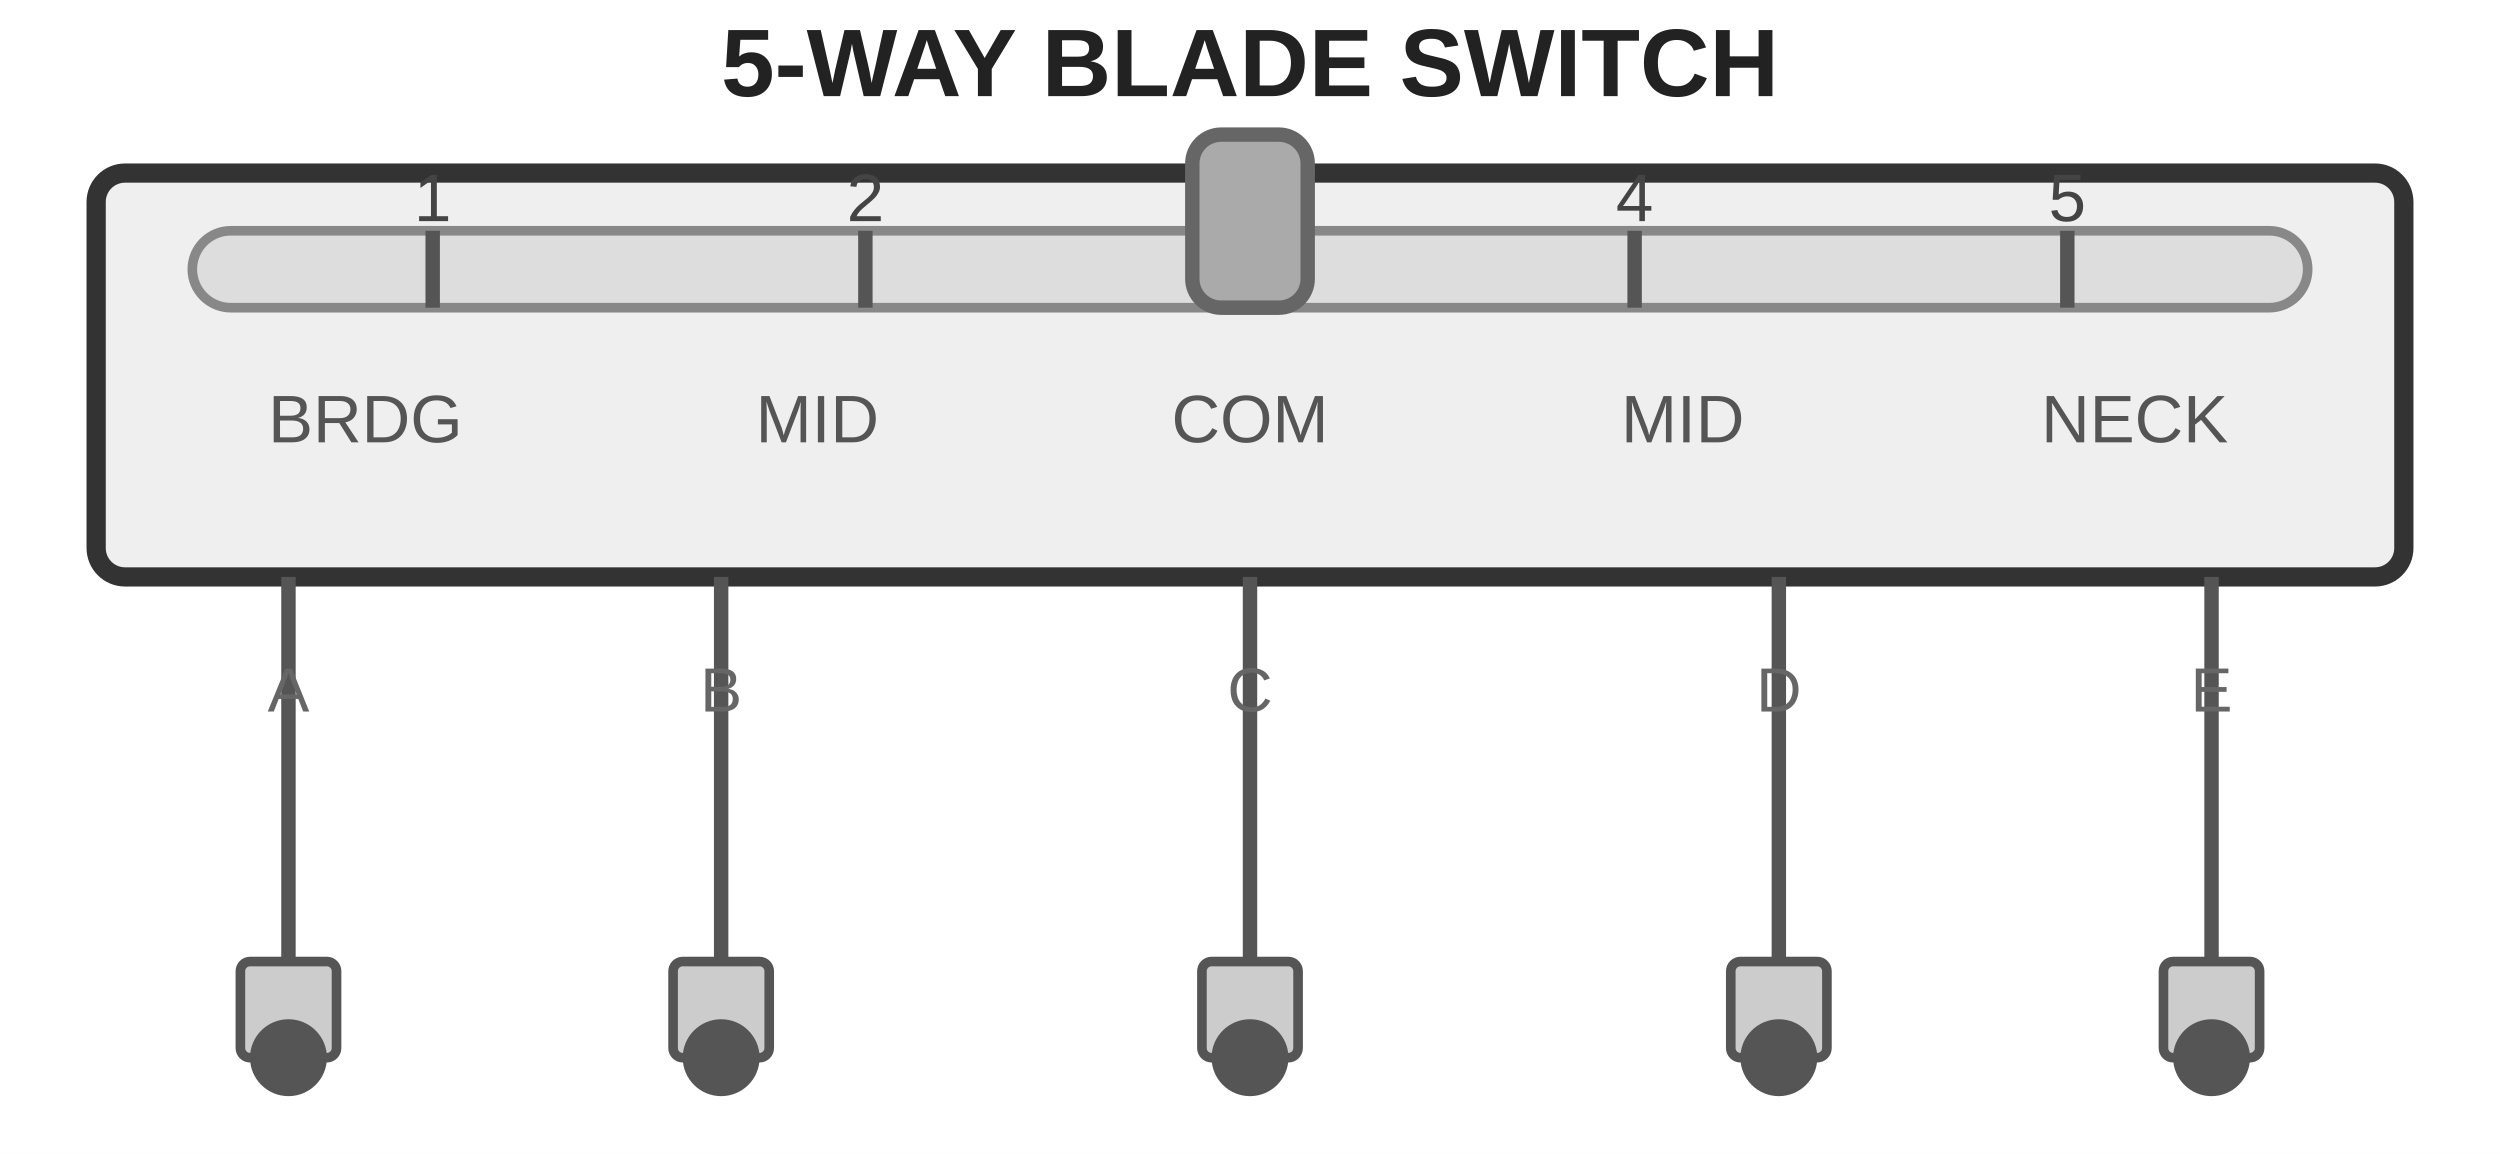
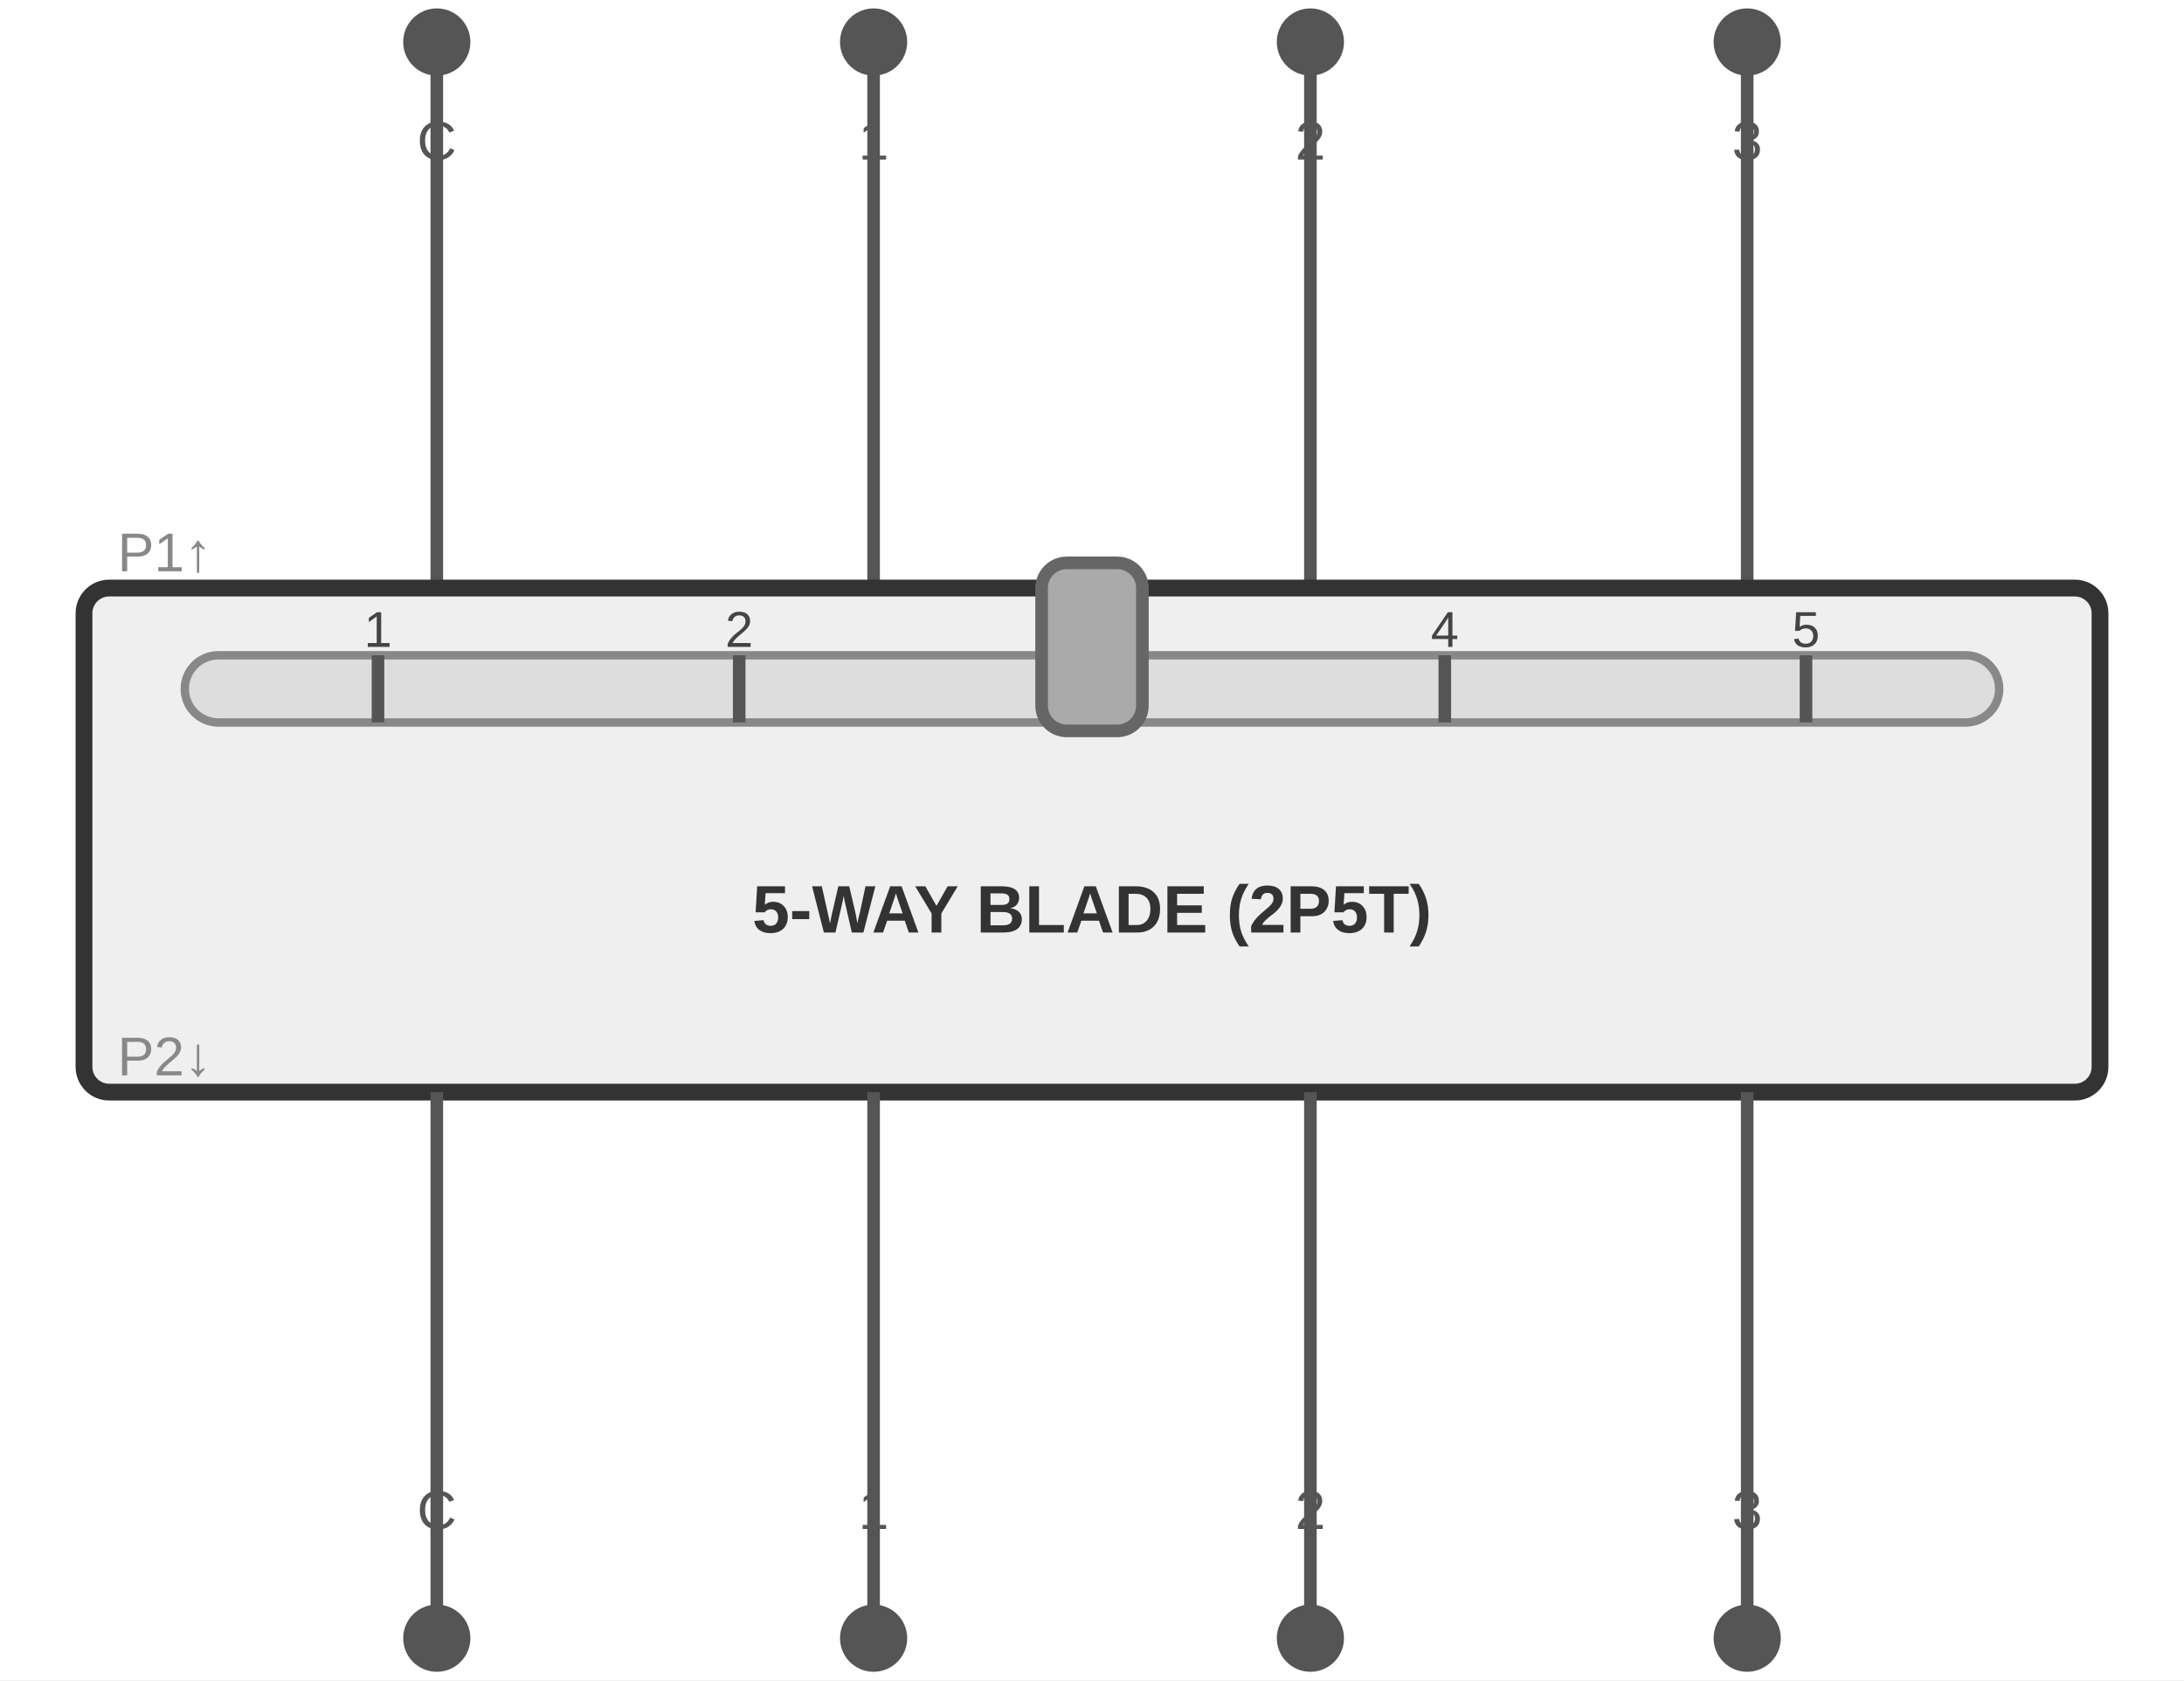
- <svg xmlns="http://www.w3.org/2000/svg" viewBox="0 0 260 120">
-   <rect width="260" height="120" fill="white" />
-   <text x="130" y="10" font-family="Arial,sans-serif" font-size="10" font-weight="bold" text-anchor="middle" fill="#222">5-WAY BLADE SWITCH</text>
-   <rect x="10" y="18" width="240" height="42" rx="3" fill="#efefef" stroke="#333" stroke-width="2" />
-   <rect x="20" y="24" width="220" height="8" rx="4" fill="#ddd" stroke="#888" stroke-width="1" />
-   <line x1="45" y1="24" x2="45" y2="32" stroke="#555" stroke-width="1.5" />
-   <line x1="90" y1="24" x2="90" y2="32" stroke="#555" stroke-width="1.5" />
-   <line x1="130" y1="24" x2="130" y2="32" stroke="#555" stroke-width="1.5" />
-   <line x1="170" y1="24" x2="170" y2="32" stroke="#555" stroke-width="1.5" />
-   <line x1="215" y1="24" x2="215" y2="32" stroke="#555" stroke-width="1.5" />
-   <text x="45" y="23" font-family="Arial,sans-serif" font-size="7" text-anchor="middle" fill="#444">1</text>
-   <text x="90" y="23" font-family="Arial,sans-serif" font-size="7" text-anchor="middle" fill="#444">2</text>
-   <text x="130" y="23" font-family="Arial,sans-serif" font-size="7" text-anchor="middle" fill="#444">3</text>
-   <text x="170" y="23" font-family="Arial,sans-serif" font-size="7" text-anchor="middle" fill="#444">4</text>
-   <text x="215" y="23" font-family="Arial,sans-serif" font-size="7" text-anchor="middle" fill="#444">5</text>
-   <rect x="124" y="14" width="12" height="18" rx="3" fill="#aaa" stroke="#666" stroke-width="1.5" />
-   <text x="38" y="46" font-family="Arial,sans-serif" font-size="7" text-anchor="middle" fill="#555">BRDG</text>
-   <text x="85" y="46" font-family="Arial,sans-serif" font-size="7" text-anchor="middle" fill="#555">MID</text>
-   <text x="130" y="46" font-family="Arial,sans-serif" font-size="7" text-anchor="middle" fill="#555">COM</text>
-   <text x="175" y="46" font-family="Arial,sans-serif" font-size="7" text-anchor="middle" fill="#555">MID</text>
-   <text x="222" y="46" font-family="Arial,sans-serif" font-size="7" text-anchor="middle" fill="#555">NECK</text>
-   <line x1="30" y1="60" x2="30" y2="110" stroke="#555" stroke-width="1.5" />
-   <rect x="25" y="100" width="10" height="10" rx="1" fill="#ccc" stroke="#555" stroke-width="1" />
-   <circle cx="30" cy="110" r="4" fill="#555" />
-   <line x1="75" y1="60" x2="75" y2="110" stroke="#555" stroke-width="1.5" />
-   <rect x="70" y="100" width="10" height="10" rx="1" fill="#ccc" stroke="#555" stroke-width="1" />
-   <circle cx="75" cy="110" r="4" fill="#555" />
-   <line x1="130" y1="60" x2="130" y2="110" stroke="#555" stroke-width="1.5" />
-   <rect x="125" y="100" width="10" height="10" rx="1" fill="#ccc" stroke="#555" stroke-width="1" />
-   <circle cx="130" cy="110" r="4" fill="#555" />
-   <line x1="185" y1="60" x2="185" y2="110" stroke="#555" stroke-width="1.5" />
-   <rect x="180" y="100" width="10" height="10" rx="1" fill="#ccc" stroke="#555" stroke-width="1" />
-   <circle cx="185" cy="110" r="4" fill="#555" />
-   <line x1="230" y1="60" x2="230" y2="110" stroke="#555" stroke-width="1.5" />
-   <rect x="225" y="100" width="10" height="10" rx="1" fill="#ccc" stroke="#555" stroke-width="1" />
-   <circle cx="230" cy="110" r="4" fill="#555" />
-   <text x="30" y="74" font-family="Arial,sans-serif" font-size="6.5" text-anchor="middle" fill="#666">A</text>
-   <text x="75" y="74" font-family="Arial,sans-serif" font-size="6.5" text-anchor="middle" fill="#666">B</text>
-   <text x="130" y="74" font-family="Arial,sans-serif" font-size="6.5" text-anchor="middle" fill="#666">C</text>
-   <text x="185" y="74" font-family="Arial,sans-serif" font-size="6.5" text-anchor="middle" fill="#666">D</text>
-   <text x="230" y="74" font-family="Arial,sans-serif" font-size="6.5" text-anchor="middle" fill="#666">E</text>
+ <svg xmlns="http://www.w3.org/2000/svg" viewBox="0 0 260 200">
+   <rect width="260" height="200" fill="white" />
+   <line x1="52" y1="5" x2="52" y2="70" stroke="#555" stroke-width="1.5" />
+   <line x1="104" y1="5" x2="104" y2="70" stroke="#555" stroke-width="1.5" />
+   <line x1="156" y1="5" x2="156" y2="70" stroke="#555" stroke-width="1.5" />
+   <line x1="208" y1="5" x2="208" y2="70" stroke="#555" stroke-width="1.5" />
+   <circle cx="52" cy="5" r="4" fill="#555" />
+   <circle cx="104" cy="5" r="4" fill="#555" />
+   <circle cx="156" cy="5" r="4" fill="#555" />
+   <circle cx="208" cy="5" r="4" fill="#555" />
+   <text x="52" y="19" font-family="Arial,sans-serif" font-size="6.5" text-anchor="middle" fill="#555">C</text>
+   <text x="104" y="19" font-family="Arial,sans-serif" font-size="6.5" text-anchor="middle" fill="#555">1</text>
+   <text x="156" y="19" font-family="Arial,sans-serif" font-size="6.5" text-anchor="middle" fill="#555">2</text>
+   <text x="208" y="19" font-family="Arial,sans-serif" font-size="6.5" text-anchor="middle" fill="#555">3</text>
+   <text x="14" y="68" font-family="Arial,sans-serif" font-size="6.5" fill="#888">P1↑</text>
+   <rect x="10" y="70" width="240" height="60" rx="3" fill="#efefef" stroke="#333" stroke-width="2" />
+   <rect x="22" y="78" width="216" height="8" rx="4" fill="#ddd" stroke="#888" stroke-width="1" />
+   <line x1="45" y1="78" x2="45" y2="86" stroke="#555" stroke-width="1.5" />
+   <line x1="88" y1="78" x2="88" y2="86" stroke="#555" stroke-width="1.5" />
+   <line x1="130" y1="78" x2="130" y2="86" stroke="#555" stroke-width="1.5" />
+   <line x1="172" y1="78" x2="172" y2="86" stroke="#555" stroke-width="1.5" />
+   <line x1="215" y1="78" x2="215" y2="86" stroke="#555" stroke-width="1.5" />
+   <text x="45" y="77" font-family="Arial,sans-serif" font-size="6" text-anchor="middle" fill="#444">1</text>
+   <text x="88" y="77" font-family="Arial,sans-serif" font-size="6" text-anchor="middle" fill="#444">2</text>
+   <text x="130" y="77" font-family="Arial,sans-serif" font-size="6" text-anchor="middle" fill="#444">3</text>
+   <text x="172" y="77" font-family="Arial,sans-serif" font-size="6" text-anchor="middle" fill="#444">4</text>
+   <text x="215" y="77" font-family="Arial,sans-serif" font-size="6" text-anchor="middle" fill="#444">5</text>
+   <rect x="124" y="67" width="12" height="20" rx="3" fill="#aaa" stroke="#666" stroke-width="1.5" />
+   <text x="130" y="111" font-family="Arial,sans-serif" font-size="8" font-weight="bold" text-anchor="middle" fill="#333">5-WAY BLADE  (2P5T)</text>
+   <text x="14" y="128" font-family="Arial,sans-serif" font-size="6.5" fill="#888">P2↓</text>
+   <line x1="52" y1="130" x2="52" y2="195" stroke="#555" stroke-width="1.5" />
+   <line x1="104" y1="130" x2="104" y2="195" stroke="#555" stroke-width="1.5" />
+   <line x1="156" y1="130" x2="156" y2="195" stroke="#555" stroke-width="1.5" />
+   <line x1="208" y1="130" x2="208" y2="195" stroke="#555" stroke-width="1.5" />
+   <text x="52" y="182" font-family="Arial,sans-serif" font-size="6.5" text-anchor="middle" fill="#555">C</text>
+   <text x="104" y="182" font-family="Arial,sans-serif" font-size="6.5" text-anchor="middle" fill="#555">1</text>
+   <text x="156" y="182" font-family="Arial,sans-serif" font-size="6.5" text-anchor="middle" fill="#555">2</text>
+   <text x="208" y="182" font-family="Arial,sans-serif" font-size="6.5" text-anchor="middle" fill="#555">3</text>
+   <circle cx="52" cy="195" r="4" fill="#555" />
+   <circle cx="104" cy="195" r="4" fill="#555" />
+   <circle cx="156" cy="195" r="4" fill="#555" />
+   <circle cx="208" cy="195" r="4" fill="#555" />
</svg>
